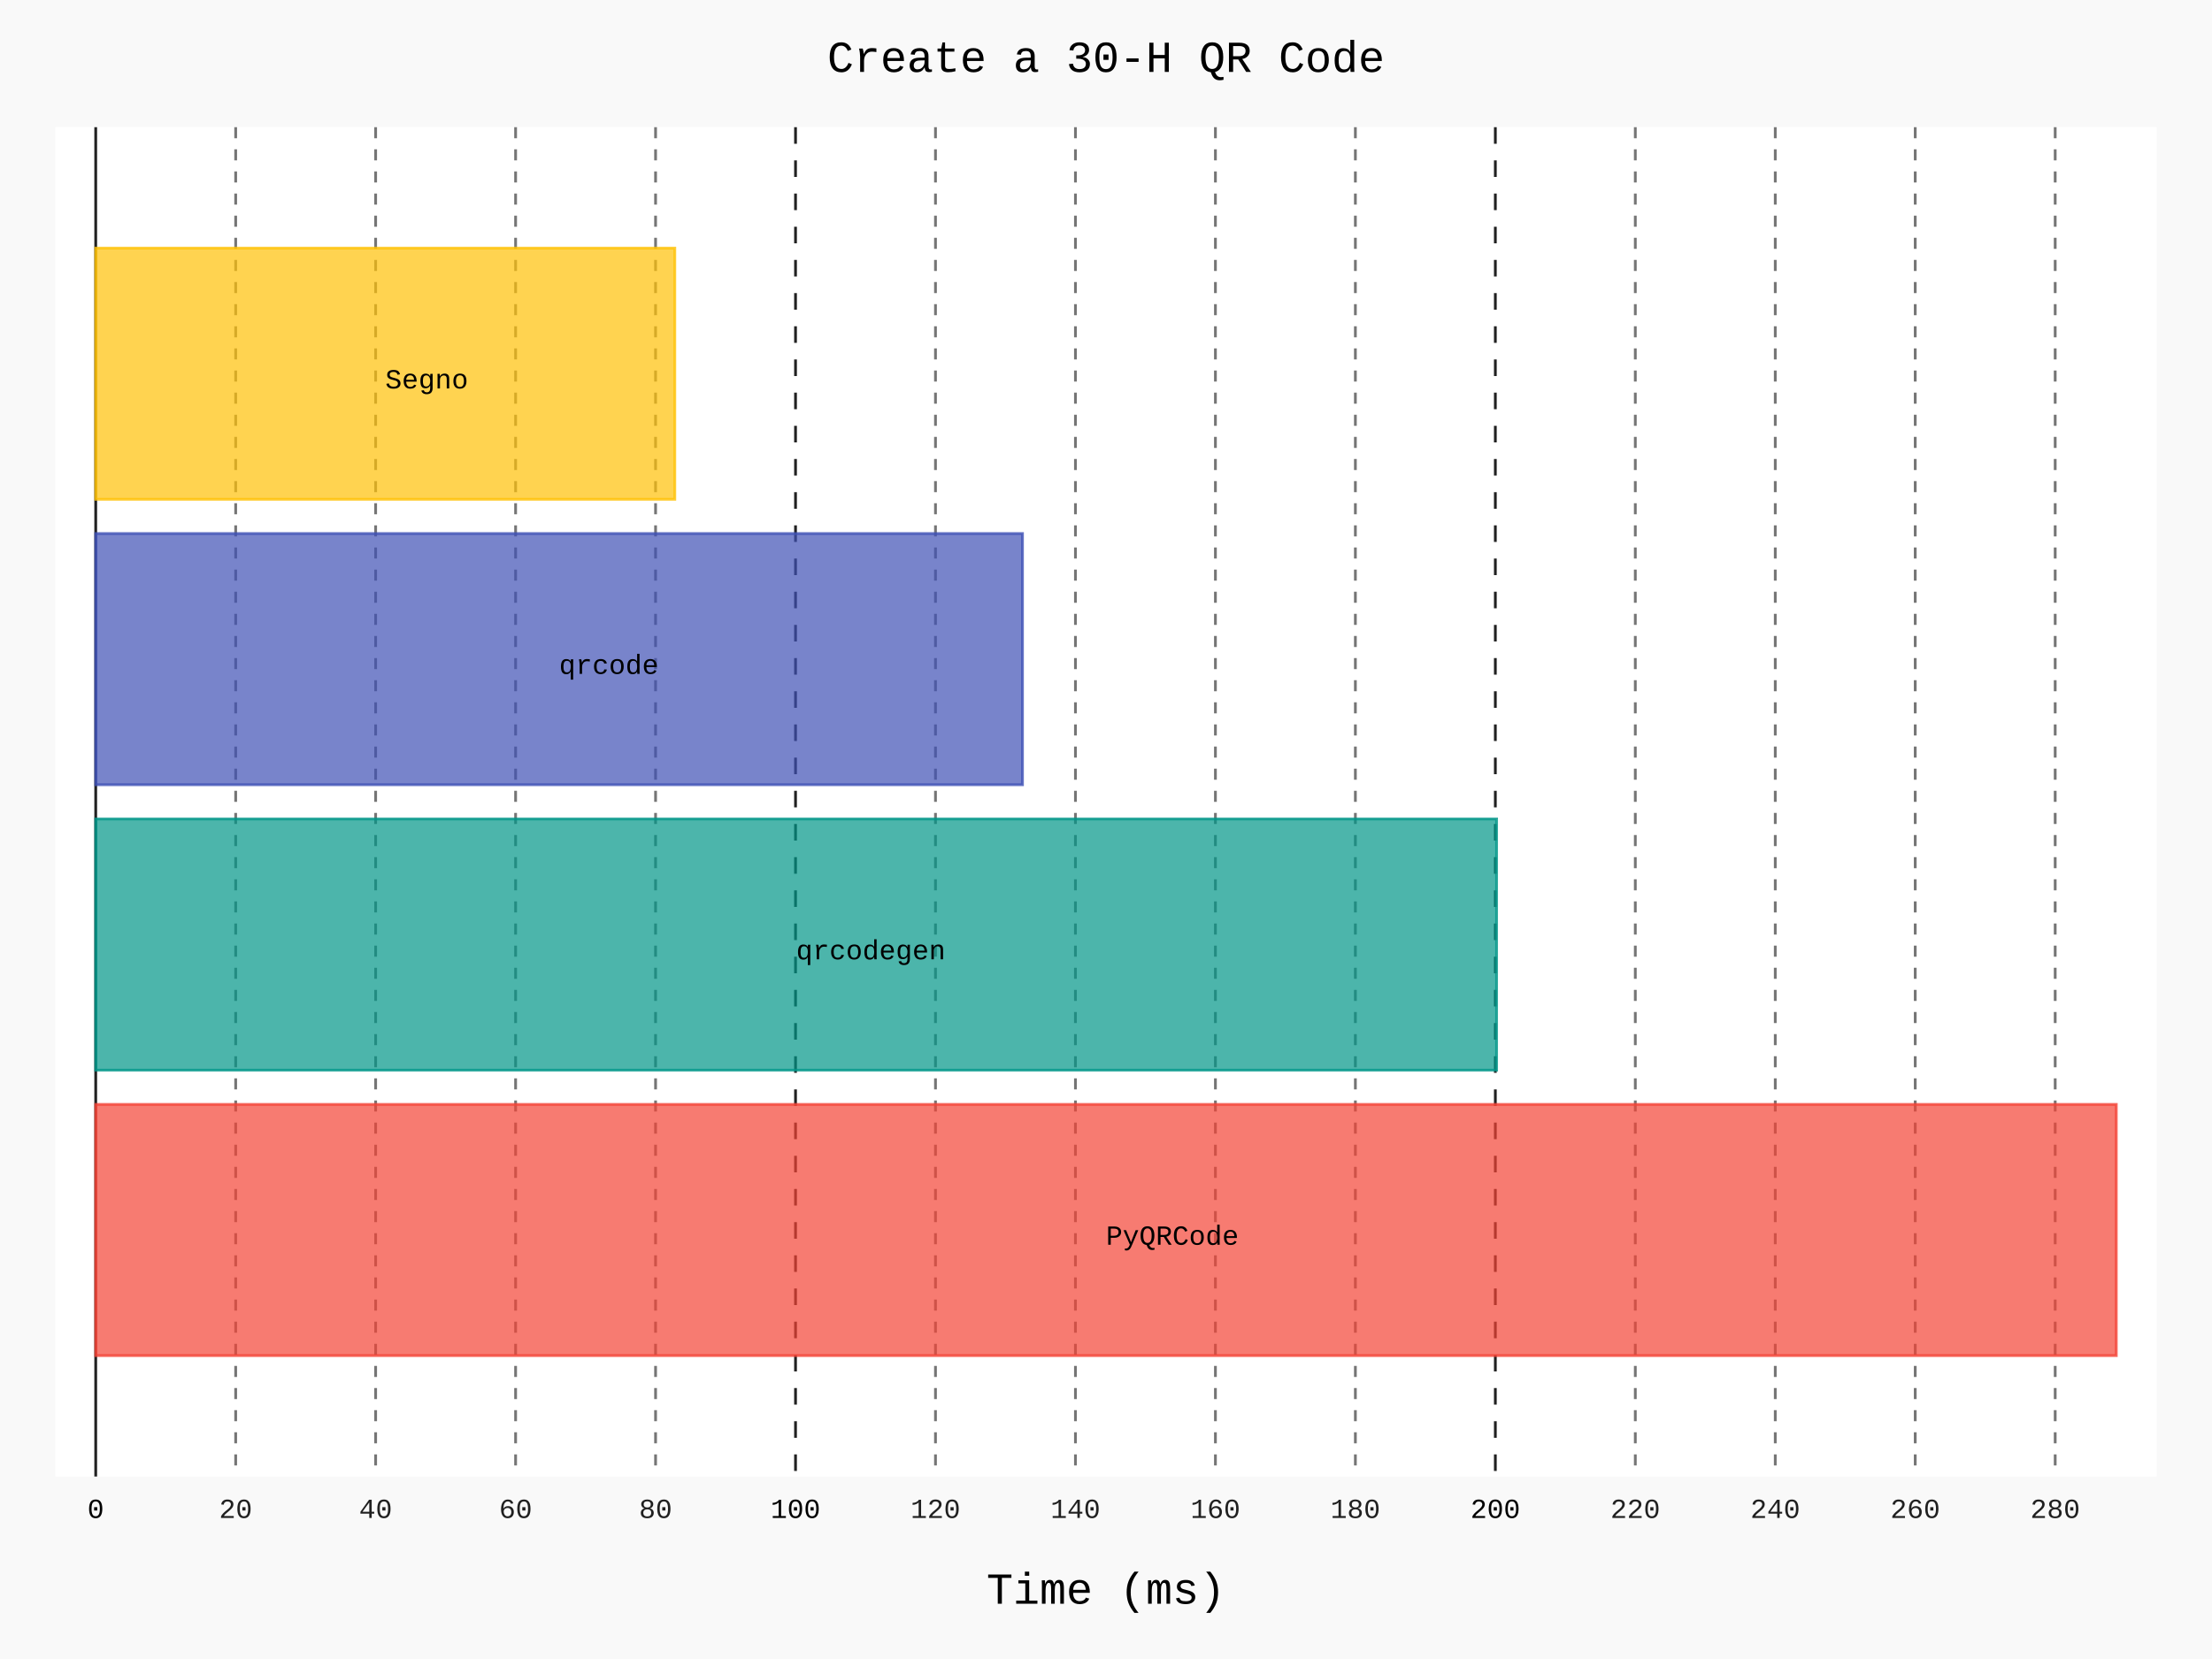
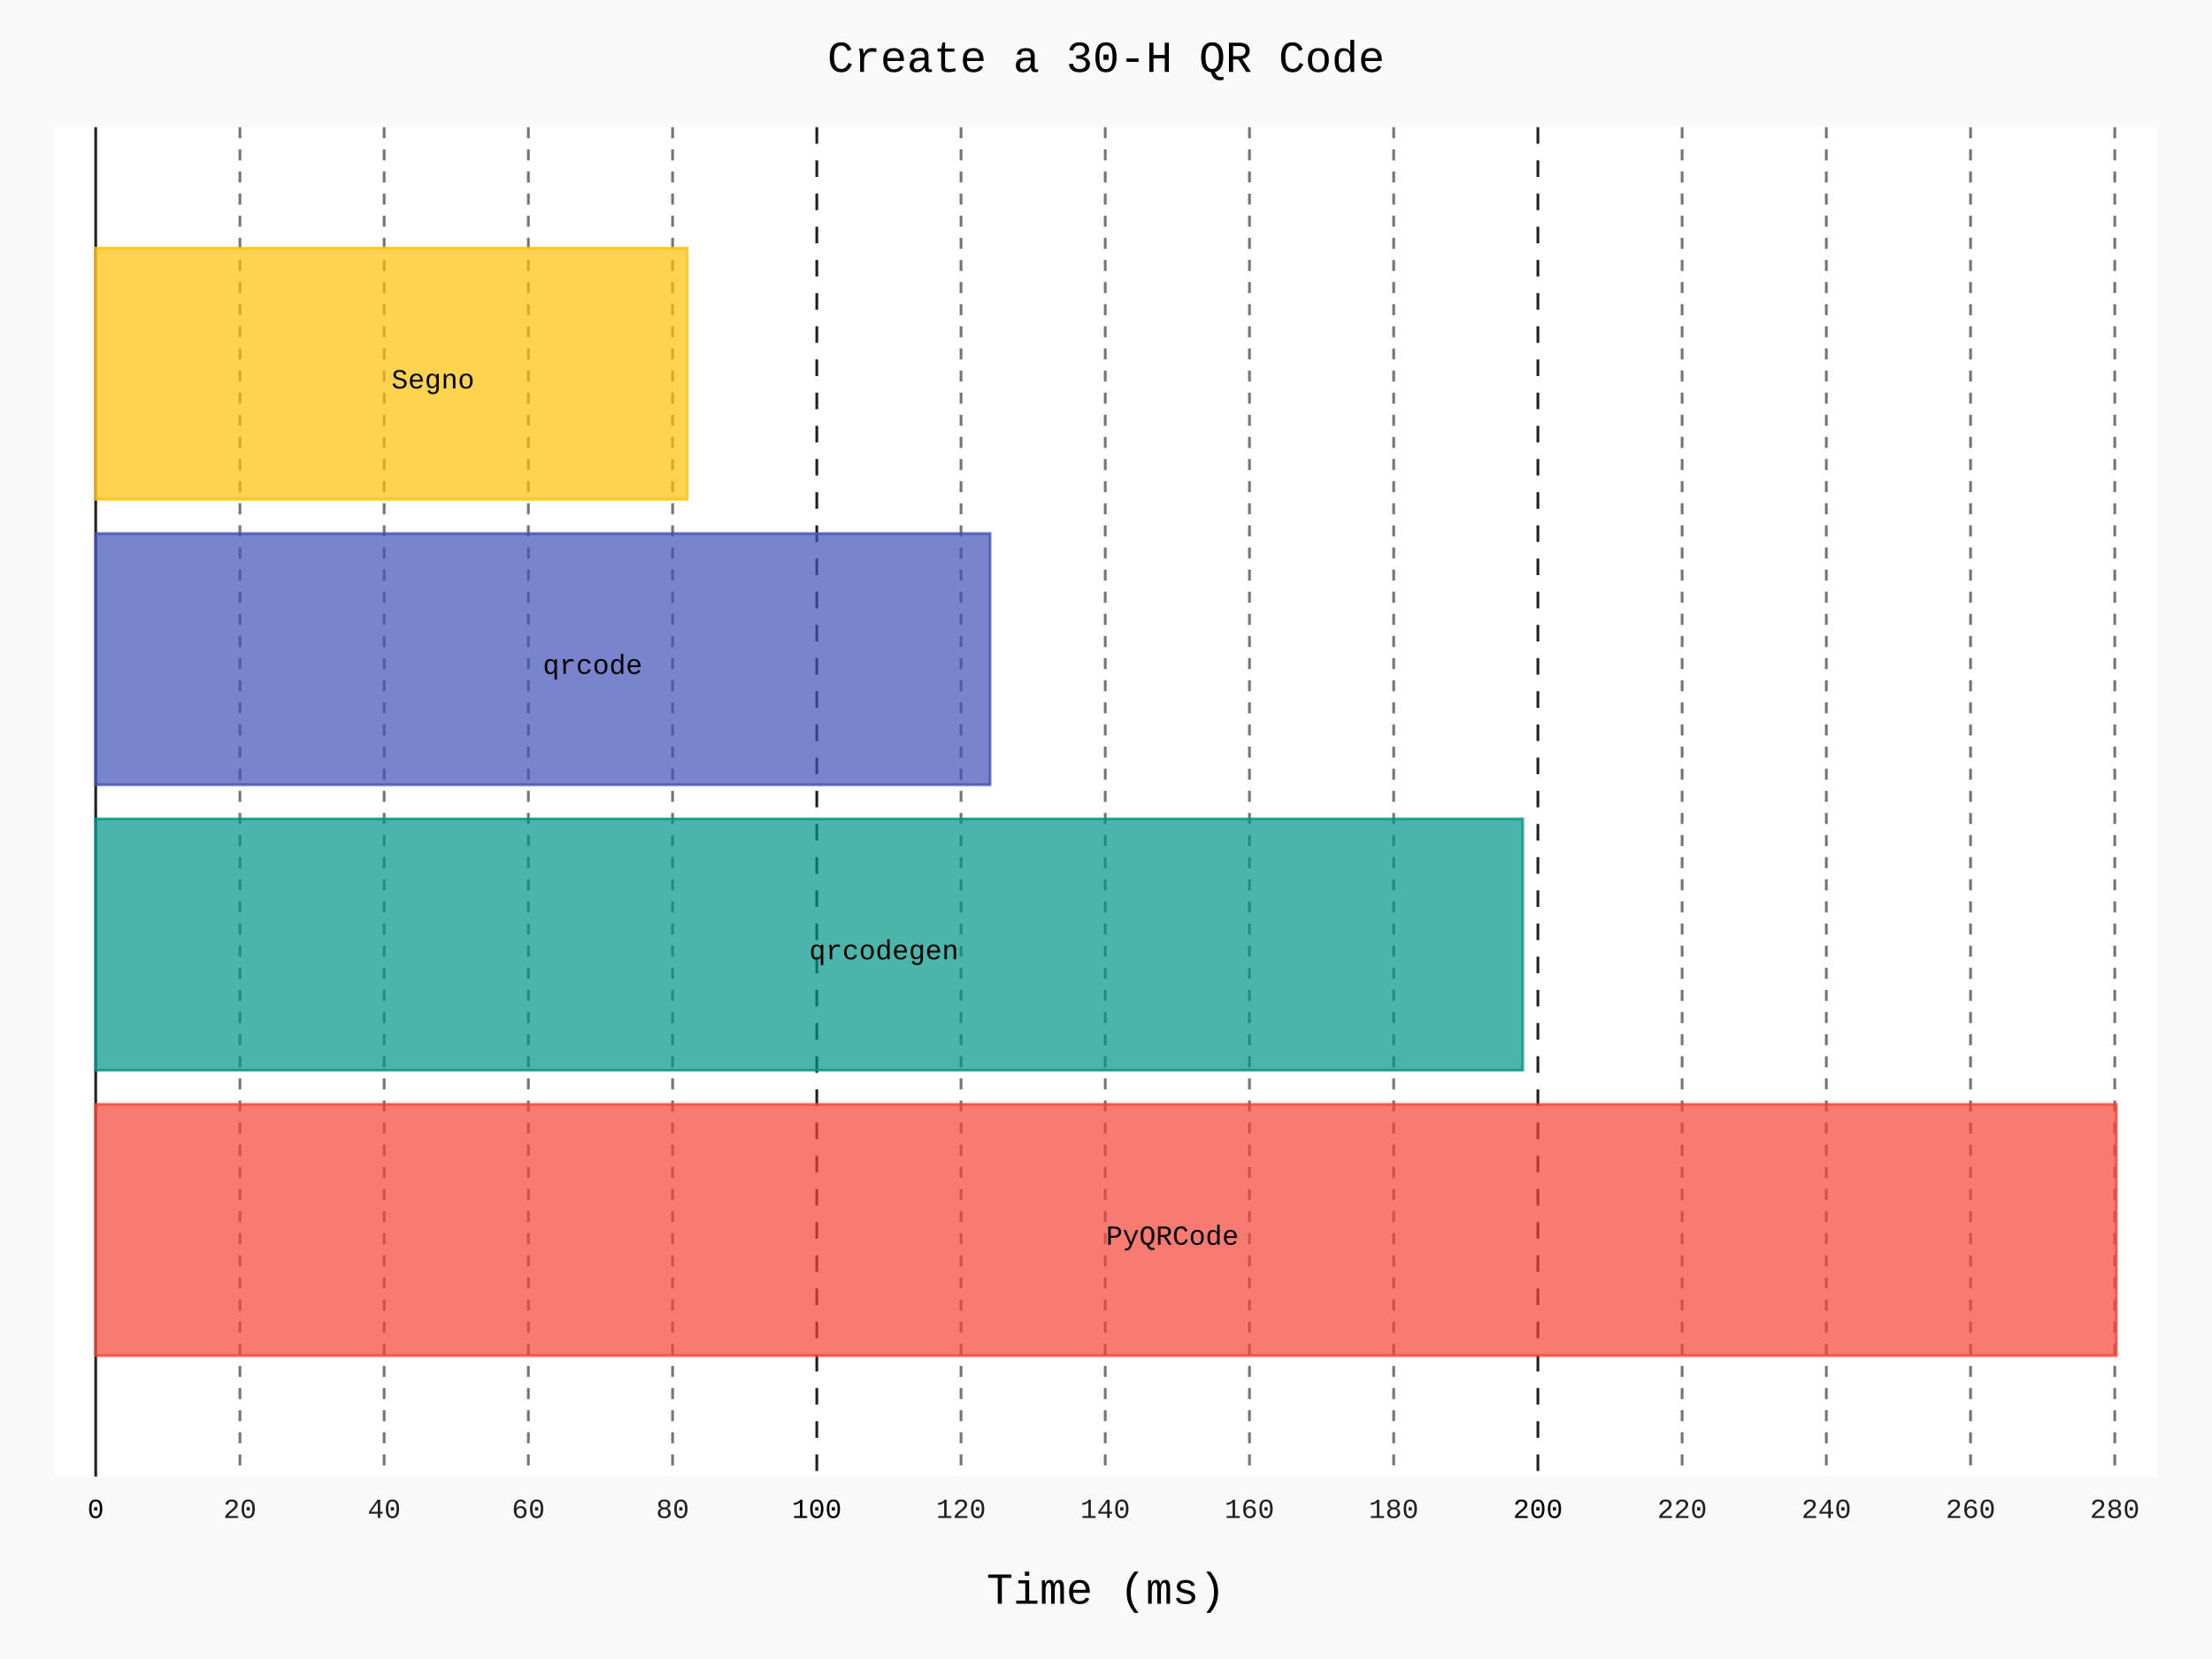
- <svg xmlns="http://www.w3.org/2000/svg" class="pygal-chart" id="chart-964a6936-3f42-42aa-a77b-42ec32fcdf95" viewBox="0 0 800 600">
+ <svg xmlns="http://www.w3.org/2000/svg" class="pygal-chart" id="chart-32360250-ad83-433a-a635-726fa2b76cc1" viewBox="0 0 800 600">
  <defs>
-     <style type="text/css">#chart-964a6936-3f42-42aa-a77b-42ec32fcdf95{-webkit-user-select:none;-webkit-font-smoothing:antialiased;font-family:Consolas,"Liberation Mono",Menlo,Courier,monospace}#chart-964a6936-3f42-42aa-a77b-42ec32fcdf95 .title{font-family:Consolas,"Liberation Mono",Menlo,Courier,monospace;font-size:16px}#chart-964a6936-3f42-42aa-a77b-42ec32fcdf95 .legends .legend text{font-family:Consolas,"Liberation Mono",Menlo,Courier,monospace;font-size:14px}#chart-964a6936-3f42-42aa-a77b-42ec32fcdf95 .axis text{font-family:Consolas,"Liberation Mono",Menlo,Courier,monospace;font-size:10px}#chart-964a6936-3f42-42aa-a77b-42ec32fcdf95 .axis text.major{font-family:Consolas,"Liberation Mono",Menlo,Courier,monospace;font-size:10px}#chart-964a6936-3f42-42aa-a77b-42ec32fcdf95 .text-overlay text.value{font-family:Consolas,"Liberation Mono",Menlo,Courier,monospace;font-size:16px}#chart-964a6936-3f42-42aa-a77b-42ec32fcdf95 .text-overlay text.label{font-family:Consolas,"Liberation Mono",Menlo,Courier,monospace;font-size:10px}#chart-964a6936-3f42-42aa-a77b-42ec32fcdf95 .tooltip{font-family:Consolas,"Liberation Mono",Menlo,Courier,monospace;font-size:14px}#chart-964a6936-3f42-42aa-a77b-42ec32fcdf95 text.no_data{font-family:Consolas,"Liberation Mono",Menlo,Courier,monospace;font-size:64px}
- #chart-964a6936-3f42-42aa-a77b-42ec32fcdf95{background-color:rgba(249,249,249,1)}#chart-964a6936-3f42-42aa-a77b-42ec32fcdf95 path,#chart-964a6936-3f42-42aa-a77b-42ec32fcdf95 line,#chart-964a6936-3f42-42aa-a77b-42ec32fcdf95 rect,#chart-964a6936-3f42-42aa-a77b-42ec32fcdf95 circle{-webkit-transition:150ms;-moz-transition:150ms;transition:150ms}#chart-964a6936-3f42-42aa-a77b-42ec32fcdf95 .graph &gt; .background{fill:rgba(249,249,249,1)}#chart-964a6936-3f42-42aa-a77b-42ec32fcdf95 .plot &gt; .background{fill:rgba(255,255,255,1)}#chart-964a6936-3f42-42aa-a77b-42ec32fcdf95 .graph{fill:rgba(0,0,0,.87)}#chart-964a6936-3f42-42aa-a77b-42ec32fcdf95 text.no_data{fill:rgba(0,0,0,1)}#chart-964a6936-3f42-42aa-a77b-42ec32fcdf95 .title{fill:rgba(0,0,0,1)}#chart-964a6936-3f42-42aa-a77b-42ec32fcdf95 .legends .legend text{fill:rgba(0,0,0,.87)}#chart-964a6936-3f42-42aa-a77b-42ec32fcdf95 .legends .legend:hover text{fill:rgba(0,0,0,1)}#chart-964a6936-3f42-42aa-a77b-42ec32fcdf95 .axis .line{stroke:rgba(0,0,0,1)}#chart-964a6936-3f42-42aa-a77b-42ec32fcdf95 .axis .guide.line{stroke:rgba(0,0,0,.54)}#chart-964a6936-3f42-42aa-a77b-42ec32fcdf95 .axis .major.line{stroke:rgba(0,0,0,.87)}#chart-964a6936-3f42-42aa-a77b-42ec32fcdf95 .axis text.major{fill:rgba(0,0,0,1)}#chart-964a6936-3f42-42aa-a77b-42ec32fcdf95 .axis.y .guides:hover .guide.line,#chart-964a6936-3f42-42aa-a77b-42ec32fcdf95 .line-graph .axis.x .guides:hover .guide.line,#chart-964a6936-3f42-42aa-a77b-42ec32fcdf95 .stackedline-graph .axis.x .guides:hover .guide.line,#chart-964a6936-3f42-42aa-a77b-42ec32fcdf95 .xy-graph .axis.x .guides:hover .guide.line{stroke:rgba(0,0,0,1)}#chart-964a6936-3f42-42aa-a77b-42ec32fcdf95 .axis .guides:hover text{fill:rgba(0,0,0,1)}#chart-964a6936-3f42-42aa-a77b-42ec32fcdf95 .reactive{fill-opacity:.7;stroke-opacity:.8}#chart-964a6936-3f42-42aa-a77b-42ec32fcdf95 .ci{stroke:rgba(0,0,0,.87)}#chart-964a6936-3f42-42aa-a77b-42ec32fcdf95 .reactive.active,#chart-964a6936-3f42-42aa-a77b-42ec32fcdf95 .active .reactive{fill-opacity:.8;stroke-opacity:.9;stroke-width:4}#chart-964a6936-3f42-42aa-a77b-42ec32fcdf95 .ci .reactive.active{stroke-width:1.5}#chart-964a6936-3f42-42aa-a77b-42ec32fcdf95 .series text{fill:rgba(0,0,0,1)}#chart-964a6936-3f42-42aa-a77b-42ec32fcdf95 .tooltip rect{fill:rgba(255,255,255,1);stroke:rgba(0,0,0,1);-webkit-transition:opacity 150ms;-moz-transition:opacity 150ms;transition:opacity 150ms}#chart-964a6936-3f42-42aa-a77b-42ec32fcdf95 .tooltip .label{fill:rgba(0,0,0,.87)}#chart-964a6936-3f42-42aa-a77b-42ec32fcdf95 .tooltip .label{fill:rgba(0,0,0,.87)}#chart-964a6936-3f42-42aa-a77b-42ec32fcdf95 .tooltip .legend{font-size:.8em;fill:rgba(0,0,0,.54)}#chart-964a6936-3f42-42aa-a77b-42ec32fcdf95 .tooltip .x_label{font-size:.6em;fill:rgba(0,0,0,1)}#chart-964a6936-3f42-42aa-a77b-42ec32fcdf95 .tooltip .xlink{font-size:.5em;text-decoration:underline}#chart-964a6936-3f42-42aa-a77b-42ec32fcdf95 .tooltip .value{font-size:1.5em}#chart-964a6936-3f42-42aa-a77b-42ec32fcdf95 .bound{font-size:.5em}#chart-964a6936-3f42-42aa-a77b-42ec32fcdf95 .max-value{font-size:.75em;fill:rgba(0,0,0,.54)}#chart-964a6936-3f42-42aa-a77b-42ec32fcdf95 .map-element{fill:rgba(255,255,255,1);stroke:rgba(0,0,0,.54) !important}#chart-964a6936-3f42-42aa-a77b-42ec32fcdf95 .map-element .reactive{fill-opacity:inherit;stroke-opacity:inherit}#chart-964a6936-3f42-42aa-a77b-42ec32fcdf95 .color-0,#chart-964a6936-3f42-42aa-a77b-42ec32fcdf95 .color-0 a:visited{stroke:#F44336;fill:#F44336}#chart-964a6936-3f42-42aa-a77b-42ec32fcdf95 .color-1,#chart-964a6936-3f42-42aa-a77b-42ec32fcdf95 .color-1 a:visited{stroke:#3F51B5;fill:#3F51B5}#chart-964a6936-3f42-42aa-a77b-42ec32fcdf95 .color-2,#chart-964a6936-3f42-42aa-a77b-42ec32fcdf95 .color-2 a:visited{stroke:#009688;fill:#009688}#chart-964a6936-3f42-42aa-a77b-42ec32fcdf95 .color-3,#chart-964a6936-3f42-42aa-a77b-42ec32fcdf95 .color-3 a:visited{stroke:#FFC107;fill:#FFC107}#chart-964a6936-3f42-42aa-a77b-42ec32fcdf95 .text-overlay .color-0 text{fill:black}#chart-964a6936-3f42-42aa-a77b-42ec32fcdf95 .text-overlay .color-1 text{fill:black}#chart-964a6936-3f42-42aa-a77b-42ec32fcdf95 .text-overlay .color-2 text{fill:black}#chart-964a6936-3f42-42aa-a77b-42ec32fcdf95 .text-overlay .color-3 text{fill:black}
- #chart-964a6936-3f42-42aa-a77b-42ec32fcdf95 text.no_data{text-anchor:middle}#chart-964a6936-3f42-42aa-a77b-42ec32fcdf95 .guide.line{fill:none}#chart-964a6936-3f42-42aa-a77b-42ec32fcdf95 .centered{text-anchor:middle}#chart-964a6936-3f42-42aa-a77b-42ec32fcdf95 .title{text-anchor:middle}#chart-964a6936-3f42-42aa-a77b-42ec32fcdf95 .legends .legend text{fill-opacity:1}#chart-964a6936-3f42-42aa-a77b-42ec32fcdf95 .axis.x text{text-anchor:middle}#chart-964a6936-3f42-42aa-a77b-42ec32fcdf95 .axis.x:not(.web) text[transform]{text-anchor:start}#chart-964a6936-3f42-42aa-a77b-42ec32fcdf95 .axis.x:not(.web) text[transform].backwards{text-anchor:end}#chart-964a6936-3f42-42aa-a77b-42ec32fcdf95 .axis.y text{text-anchor:end}#chart-964a6936-3f42-42aa-a77b-42ec32fcdf95 .axis.y text[transform].backwards{text-anchor:start}#chart-964a6936-3f42-42aa-a77b-42ec32fcdf95 .axis.y2 text{text-anchor:start}#chart-964a6936-3f42-42aa-a77b-42ec32fcdf95 .axis.y2 text[transform].backwards{text-anchor:end}#chart-964a6936-3f42-42aa-a77b-42ec32fcdf95 .axis .guide.line{stroke-dasharray:4,4}#chart-964a6936-3f42-42aa-a77b-42ec32fcdf95 .axis .major.guide.line{stroke-dasharray:6,6}#chart-964a6936-3f42-42aa-a77b-42ec32fcdf95 .horizontal .axis.y .guide.line,#chart-964a6936-3f42-42aa-a77b-42ec32fcdf95 .horizontal .axis.y2 .guide.line,#chart-964a6936-3f42-42aa-a77b-42ec32fcdf95 .vertical .axis.x .guide.line{opacity:0}#chart-964a6936-3f42-42aa-a77b-42ec32fcdf95 .horizontal .axis.always_show .guide.line,#chart-964a6936-3f42-42aa-a77b-42ec32fcdf95 .vertical .axis.always_show .guide.line{opacity:1 !important}#chart-964a6936-3f42-42aa-a77b-42ec32fcdf95 .axis.y .guides:hover .guide.line,#chart-964a6936-3f42-42aa-a77b-42ec32fcdf95 .axis.y2 .guides:hover .guide.line,#chart-964a6936-3f42-42aa-a77b-42ec32fcdf95 .axis.x .guides:hover .guide.line{opacity:1}#chart-964a6936-3f42-42aa-a77b-42ec32fcdf95 .axis .guides:hover text{opacity:1}#chart-964a6936-3f42-42aa-a77b-42ec32fcdf95 .nofill{fill:none}#chart-964a6936-3f42-42aa-a77b-42ec32fcdf95 .subtle-fill{fill-opacity:.2}#chart-964a6936-3f42-42aa-a77b-42ec32fcdf95 .dot{stroke-width:1px;fill-opacity:1}#chart-964a6936-3f42-42aa-a77b-42ec32fcdf95 .dot.active{stroke-width:5px}#chart-964a6936-3f42-42aa-a77b-42ec32fcdf95 .dot.negative{fill:transparent}#chart-964a6936-3f42-42aa-a77b-42ec32fcdf95 text,#chart-964a6936-3f42-42aa-a77b-42ec32fcdf95 tspan{stroke:none !important}#chart-964a6936-3f42-42aa-a77b-42ec32fcdf95 .series text.active{opacity:1}#chart-964a6936-3f42-42aa-a77b-42ec32fcdf95 .tooltip rect{fill-opacity:.95;stroke-width:.5}#chart-964a6936-3f42-42aa-a77b-42ec32fcdf95 .tooltip text{fill-opacity:1}#chart-964a6936-3f42-42aa-a77b-42ec32fcdf95 .showable{visibility:hidden}#chart-964a6936-3f42-42aa-a77b-42ec32fcdf95 .showable.shown{visibility:visible}#chart-964a6936-3f42-42aa-a77b-42ec32fcdf95 .gauge-background{fill:rgba(229,229,229,1);stroke:none}#chart-964a6936-3f42-42aa-a77b-42ec32fcdf95 .bg-lines{stroke:rgba(249,249,249,1);stroke-width:2px}</style>
+     <style type="text/css">#chart-32360250-ad83-433a-a635-726fa2b76cc1{-webkit-user-select:none;-webkit-font-smoothing:antialiased;font-family:Consolas,"Liberation Mono",Menlo,Courier,monospace}#chart-32360250-ad83-433a-a635-726fa2b76cc1 .title{font-family:Consolas,"Liberation Mono",Menlo,Courier,monospace;font-size:16px}#chart-32360250-ad83-433a-a635-726fa2b76cc1 .legends .legend text{font-family:Consolas,"Liberation Mono",Menlo,Courier,monospace;font-size:14px}#chart-32360250-ad83-433a-a635-726fa2b76cc1 .axis text{font-family:Consolas,"Liberation Mono",Menlo,Courier,monospace;font-size:10px}#chart-32360250-ad83-433a-a635-726fa2b76cc1 .axis text.major{font-family:Consolas,"Liberation Mono",Menlo,Courier,monospace;font-size:10px}#chart-32360250-ad83-433a-a635-726fa2b76cc1 .text-overlay text.value{font-family:Consolas,"Liberation Mono",Menlo,Courier,monospace;font-size:16px}#chart-32360250-ad83-433a-a635-726fa2b76cc1 .text-overlay text.label{font-family:Consolas,"Liberation Mono",Menlo,Courier,monospace;font-size:10px}#chart-32360250-ad83-433a-a635-726fa2b76cc1 .tooltip{font-family:Consolas,"Liberation Mono",Menlo,Courier,monospace;font-size:14px}#chart-32360250-ad83-433a-a635-726fa2b76cc1 text.no_data{font-family:Consolas,"Liberation Mono",Menlo,Courier,monospace;font-size:64px}
+ #chart-32360250-ad83-433a-a635-726fa2b76cc1{background-color:rgba(249,249,249,1)}#chart-32360250-ad83-433a-a635-726fa2b76cc1 path,#chart-32360250-ad83-433a-a635-726fa2b76cc1 line,#chart-32360250-ad83-433a-a635-726fa2b76cc1 rect,#chart-32360250-ad83-433a-a635-726fa2b76cc1 circle{-webkit-transition:150ms;-moz-transition:150ms;transition:150ms}#chart-32360250-ad83-433a-a635-726fa2b76cc1 .graph &gt; .background{fill:rgba(249,249,249,1)}#chart-32360250-ad83-433a-a635-726fa2b76cc1 .plot &gt; .background{fill:rgba(255,255,255,1)}#chart-32360250-ad83-433a-a635-726fa2b76cc1 .graph{fill:rgba(0,0,0,.87)}#chart-32360250-ad83-433a-a635-726fa2b76cc1 text.no_data{fill:rgba(0,0,0,1)}#chart-32360250-ad83-433a-a635-726fa2b76cc1 .title{fill:rgba(0,0,0,1)}#chart-32360250-ad83-433a-a635-726fa2b76cc1 .legends .legend text{fill:rgba(0,0,0,.87)}#chart-32360250-ad83-433a-a635-726fa2b76cc1 .legends .legend:hover text{fill:rgba(0,0,0,1)}#chart-32360250-ad83-433a-a635-726fa2b76cc1 .axis .line{stroke:rgba(0,0,0,1)}#chart-32360250-ad83-433a-a635-726fa2b76cc1 .axis .guide.line{stroke:rgba(0,0,0,.54)}#chart-32360250-ad83-433a-a635-726fa2b76cc1 .axis .major.line{stroke:rgba(0,0,0,.87)}#chart-32360250-ad83-433a-a635-726fa2b76cc1 .axis text.major{fill:rgba(0,0,0,1)}#chart-32360250-ad83-433a-a635-726fa2b76cc1 .axis.y .guides:hover .guide.line,#chart-32360250-ad83-433a-a635-726fa2b76cc1 .line-graph .axis.x .guides:hover .guide.line,#chart-32360250-ad83-433a-a635-726fa2b76cc1 .stackedline-graph .axis.x .guides:hover .guide.line,#chart-32360250-ad83-433a-a635-726fa2b76cc1 .xy-graph .axis.x .guides:hover .guide.line{stroke:rgba(0,0,0,1)}#chart-32360250-ad83-433a-a635-726fa2b76cc1 .axis .guides:hover text{fill:rgba(0,0,0,1)}#chart-32360250-ad83-433a-a635-726fa2b76cc1 .reactive{fill-opacity:.7;stroke-opacity:.8}#chart-32360250-ad83-433a-a635-726fa2b76cc1 .ci{stroke:rgba(0,0,0,.87)}#chart-32360250-ad83-433a-a635-726fa2b76cc1 .reactive.active,#chart-32360250-ad83-433a-a635-726fa2b76cc1 .active .reactive{fill-opacity:.8;stroke-opacity:.9;stroke-width:4}#chart-32360250-ad83-433a-a635-726fa2b76cc1 .ci .reactive.active{stroke-width:1.5}#chart-32360250-ad83-433a-a635-726fa2b76cc1 .series text{fill:rgba(0,0,0,1)}#chart-32360250-ad83-433a-a635-726fa2b76cc1 .tooltip rect{fill:rgba(255,255,255,1);stroke:rgba(0,0,0,1);-webkit-transition:opacity 150ms;-moz-transition:opacity 150ms;transition:opacity 150ms}#chart-32360250-ad83-433a-a635-726fa2b76cc1 .tooltip .label{fill:rgba(0,0,0,.87)}#chart-32360250-ad83-433a-a635-726fa2b76cc1 .tooltip .label{fill:rgba(0,0,0,.87)}#chart-32360250-ad83-433a-a635-726fa2b76cc1 .tooltip .legend{font-size:.8em;fill:rgba(0,0,0,.54)}#chart-32360250-ad83-433a-a635-726fa2b76cc1 .tooltip .x_label{font-size:.6em;fill:rgba(0,0,0,1)}#chart-32360250-ad83-433a-a635-726fa2b76cc1 .tooltip .xlink{font-size:.5em;text-decoration:underline}#chart-32360250-ad83-433a-a635-726fa2b76cc1 .tooltip .value{font-size:1.5em}#chart-32360250-ad83-433a-a635-726fa2b76cc1 .bound{font-size:.5em}#chart-32360250-ad83-433a-a635-726fa2b76cc1 .max-value{font-size:.75em;fill:rgba(0,0,0,.54)}#chart-32360250-ad83-433a-a635-726fa2b76cc1 .map-element{fill:rgba(255,255,255,1);stroke:rgba(0,0,0,.54) !important}#chart-32360250-ad83-433a-a635-726fa2b76cc1 .map-element .reactive{fill-opacity:inherit;stroke-opacity:inherit}#chart-32360250-ad83-433a-a635-726fa2b76cc1 .color-0,#chart-32360250-ad83-433a-a635-726fa2b76cc1 .color-0 a:visited{stroke:#F44336;fill:#F44336}#chart-32360250-ad83-433a-a635-726fa2b76cc1 .color-1,#chart-32360250-ad83-433a-a635-726fa2b76cc1 .color-1 a:visited{stroke:#3F51B5;fill:#3F51B5}#chart-32360250-ad83-433a-a635-726fa2b76cc1 .color-2,#chart-32360250-ad83-433a-a635-726fa2b76cc1 .color-2 a:visited{stroke:#009688;fill:#009688}#chart-32360250-ad83-433a-a635-726fa2b76cc1 .color-3,#chart-32360250-ad83-433a-a635-726fa2b76cc1 .color-3 a:visited{stroke:#FFC107;fill:#FFC107}#chart-32360250-ad83-433a-a635-726fa2b76cc1 .text-overlay .color-0 text{fill:black}#chart-32360250-ad83-433a-a635-726fa2b76cc1 .text-overlay .color-1 text{fill:black}#chart-32360250-ad83-433a-a635-726fa2b76cc1 .text-overlay .color-2 text{fill:black}#chart-32360250-ad83-433a-a635-726fa2b76cc1 .text-overlay .color-3 text{fill:black}
+ #chart-32360250-ad83-433a-a635-726fa2b76cc1 text.no_data{text-anchor:middle}#chart-32360250-ad83-433a-a635-726fa2b76cc1 .guide.line{fill:none}#chart-32360250-ad83-433a-a635-726fa2b76cc1 .centered{text-anchor:middle}#chart-32360250-ad83-433a-a635-726fa2b76cc1 .title{text-anchor:middle}#chart-32360250-ad83-433a-a635-726fa2b76cc1 .legends .legend text{fill-opacity:1}#chart-32360250-ad83-433a-a635-726fa2b76cc1 .axis.x text{text-anchor:middle}#chart-32360250-ad83-433a-a635-726fa2b76cc1 .axis.x:not(.web) text[transform]{text-anchor:start}#chart-32360250-ad83-433a-a635-726fa2b76cc1 .axis.x:not(.web) text[transform].backwards{text-anchor:end}#chart-32360250-ad83-433a-a635-726fa2b76cc1 .axis.y text{text-anchor:end}#chart-32360250-ad83-433a-a635-726fa2b76cc1 .axis.y text[transform].backwards{text-anchor:start}#chart-32360250-ad83-433a-a635-726fa2b76cc1 .axis.y2 text{text-anchor:start}#chart-32360250-ad83-433a-a635-726fa2b76cc1 .axis.y2 text[transform].backwards{text-anchor:end}#chart-32360250-ad83-433a-a635-726fa2b76cc1 .axis .guide.line{stroke-dasharray:4,4}#chart-32360250-ad83-433a-a635-726fa2b76cc1 .axis .major.guide.line{stroke-dasharray:6,6}#chart-32360250-ad83-433a-a635-726fa2b76cc1 .horizontal .axis.y .guide.line,#chart-32360250-ad83-433a-a635-726fa2b76cc1 .horizontal .axis.y2 .guide.line,#chart-32360250-ad83-433a-a635-726fa2b76cc1 .vertical .axis.x .guide.line{opacity:0}#chart-32360250-ad83-433a-a635-726fa2b76cc1 .horizontal .axis.always_show .guide.line,#chart-32360250-ad83-433a-a635-726fa2b76cc1 .vertical .axis.always_show .guide.line{opacity:1 !important}#chart-32360250-ad83-433a-a635-726fa2b76cc1 .axis.y .guides:hover .guide.line,#chart-32360250-ad83-433a-a635-726fa2b76cc1 .axis.y2 .guides:hover .guide.line,#chart-32360250-ad83-433a-a635-726fa2b76cc1 .axis.x .guides:hover .guide.line{opacity:1}#chart-32360250-ad83-433a-a635-726fa2b76cc1 .axis .guides:hover text{opacity:1}#chart-32360250-ad83-433a-a635-726fa2b76cc1 .nofill{fill:none}#chart-32360250-ad83-433a-a635-726fa2b76cc1 .subtle-fill{fill-opacity:.2}#chart-32360250-ad83-433a-a635-726fa2b76cc1 .dot{stroke-width:1px;fill-opacity:1}#chart-32360250-ad83-433a-a635-726fa2b76cc1 .dot.active{stroke-width:5px}#chart-32360250-ad83-433a-a635-726fa2b76cc1 .dot.negative{fill:transparent}#chart-32360250-ad83-433a-a635-726fa2b76cc1 text,#chart-32360250-ad83-433a-a635-726fa2b76cc1 tspan{stroke:none !important}#chart-32360250-ad83-433a-a635-726fa2b76cc1 .series text.active{opacity:1}#chart-32360250-ad83-433a-a635-726fa2b76cc1 .tooltip rect{fill-opacity:.95;stroke-width:.5}#chart-32360250-ad83-433a-a635-726fa2b76cc1 .tooltip text{fill-opacity:1}#chart-32360250-ad83-433a-a635-726fa2b76cc1 .showable{visibility:hidden}#chart-32360250-ad83-433a-a635-726fa2b76cc1 .showable.shown{visibility:visible}#chart-32360250-ad83-433a-a635-726fa2b76cc1 .gauge-background{fill:rgba(229,229,229,1);stroke:none}#chart-32360250-ad83-433a-a635-726fa2b76cc1 .bg-lines{stroke:rgba(249,249,249,1);stroke-width:2px}</style>
  </defs>
  <g class="graph horizontalbar-graph horizontal">
    <rect class="background" height="600" width="800" x="0" y="0" />
    <g class="plot" transform="translate(20, 46)">
      <rect class="background" height="488" width="760" x="0" y="0" />
      <g class="axis x always_show">
        <g class="guides">
          <path class="axis major line" d="M14.615 0 v488" />
          <text class="major" x="14.615" y="503.0">0</text>
        </g>
        <g class="guides">
-           <path class="guide line" d="M65.235 0 v488" />
-           <text class="" x="65.235" y="503.0">20</text>
+           <path class="guide line" d="M66.774 0 v488" />
+           <text class="" x="66.774" y="503.0">20</text>
        </g>
        <g class="guides">
-           <path class="guide line" d="M115.854 0 v488" />
-           <text class="" x="115.854" y="503.0">40</text>
+           <path class="guide line" d="M118.933 0 v488" />
+           <text class="" x="118.933" y="503.0">40</text>
        </g>
        <g class="guides">
-           <path class="guide line" d="M166.474 0 v488" />
-           <text class="" x="166.474" y="503.0">60</text>
+           <path class="guide line" d="M171.091 0 v488" />
+           <text class="" x="171.091" y="503.0">60</text>
        </g>
        <g class="guides">
-           <path class="guide line" d="M217.094 0 v488" />
-           <text class="" x="217.094" y="503.0">80</text>
+           <path class="guide line" d="M223.25 0 v488" />
+           <text class="" x="223.25" y="503.0">80</text>
        </g>
        <g class="guides">
-           <path class="major guide line" d="M267.713 0 v488" />
-           <text class="major" x="267.713" y="503.0">100</text>
+           <path class="major guide line" d="M275.409 0 v488" />
+           <text class="major" x="275.409" y="503.0">100</text>
        </g>
        <g class="guides">
-           <path class="guide line" d="M318.333 0 v488" />
-           <text class="" x="318.333" y="503.0">120</text>
+           <path class="guide line" d="M327.567 0 v488" />
+           <text class="" x="327.567" y="503.0">120</text>
        </g>
        <g class="guides">
-           <path class="guide line" d="M368.952 0 v488" />
-           <text class="" x="368.952" y="503.0">140</text>
+           <path class="guide line" d="M379.726 0 v488" />
+           <text class="" x="379.726" y="503.0">140</text>
        </g>
        <g class="guides">
-           <path class="guide line" d="M419.572 0 v488" />
-           <text class="" x="419.572" y="503.0">160</text>
+           <path class="guide line" d="M431.885 0 v488" />
+           <text class="" x="431.885" y="503.0">160</text>
        </g>
        <g class="guides">
-           <path class="guide line" d="M470.191 0 v488" />
-           <text class="" x="470.191" y="503.0">180</text>
+           <path class="guide line" d="M484.044 0 v488" />
+           <text class="" x="484.044" y="503.0">180</text>
        </g>
        <g class="guides">
-           <path class="major guide line" d="M520.811 0 v488" />
-           <text class="major" x="520.811" y="503.0">200</text>
+           <path class="major guide line" d="M536.202 0 v488" />
+           <text class="major" x="536.202" y="503.0">200</text>
        </g>
        <g class="guides">
-           <path class="guide line" d="M571.431 0 v488" />
-           <text class="" x="571.431" y="503.0">220</text>
+           <path class="guide line" d="M588.361 0 v488" />
+           <text class="" x="588.361" y="503.0">220</text>
        </g>
        <g class="guides">
-           <path class="guide line" d="M622.05 0 v488" />
-           <text class="" x="622.05" y="503.0">240</text>
+           <path class="guide line" d="M640.52 0 v488" />
+           <text class="" x="640.52" y="503.0">240</text>
        </g>
        <g class="guides">
-           <path class="guide line" d="M672.67 0 v488" />
-           <text class="" x="672.67" y="503.0">260</text>
+           <path class="guide line" d="M692.678 0 v488" />
+           <text class="" x="692.678" y="503.0">260</text>
        </g>
        <g class="guides">
-           <path class="guide line" d="M723.289 0 v488" />
-           <text class="" x="723.289" y="503.0">280</text>
+           <path class="guide line" d="M744.837 0 v488" />
+           <text class="" x="744.837" y="503.0">280</text>
        </g>
      </g>
      <g class="series serie-3 color-3">
        <g class="bars">
          <g class="bar" style="fill: #F44336; stroke: #F44336">
            <rect class="rect reactive tooltip-trigger" height="90.843" rx="0" ry="0" width="730.769" x="14.615" y="353.425" />
          </g>
        </g>
      </g>
      <g class="series serie-2 color-2">
        <g class="bars">
          <g class="bar" style="fill: #009688; stroke: #009688">
-             <rect class="rect reactive tooltip-trigger" height="90.843" rx="0" ry="0" width="506.651" x="14.615" y="250.194" />
+             <rect class="rect reactive tooltip-trigger" height="90.843" rx="0" ry="0" width="516.084" x="14.615" y="250.194" />
          </g>
        </g>
      </g>
      <g class="series serie-1 color-1">
        <g class="bars">
          <g class="bar" style="fill: #3F51B5; stroke: #3F51B5">
-             <rect class="rect reactive tooltip-trigger" height="90.843" rx="0" ry="0" width="335.177" x="14.615" y="146.963" />
+             <rect class="rect reactive tooltip-trigger" height="90.843" rx="0" ry="0" width="323.436" x="14.615" y="146.963" />
          </g>
        </g>
      </g>
      <g class="series serie-0 color-0">
        <g class="bars">
          <g class="bar" style="fill: #FFC107; stroke: #FFC107">
-             <rect class="rect reactive tooltip-trigger" height="90.843" rx="0" ry="0" width="209.438" x="14.615" y="43.732" />
+             <rect class="rect reactive tooltip-trigger" height="90.843" rx="0" ry="0" width="213.929" x="14.615" y="43.732" />
          </g>
        </g>
      </g>
    </g>
    <g class="titles">
      <text class="title plot_title" x="400.0" y="26">Create a 30-H QR Code</text>
      <text class="title" x="400.0" y="580">Time (ms)</text>
    </g>
    <g class="plot overlay" transform="translate(20, 46)">
      <g class="series serie-3 color-3" />
      <g class="series serie-2 color-2" />
      <g class="series serie-1 color-1" />
      <g class="series serie-0 color-0" />
    </g>
    <g class="plot text-overlay" transform="translate(20, 46)">
      <g class="series serie-3 color-3">
-         <text class="label" x="380.0" y="404.179">PyQRCode</text>
+         <text class="label" x="380" y="404.179">PyQRCode</text>
      </g>
      <g class="series serie-2 color-2">
-         <text class="label" x="267.941" y="300.949">qrcodegen</text>
+         <text class="label" x="272.657" y="300.949">qrcodegen</text>
      </g>
      <g class="series serie-1 color-1">
-         <text class="label" x="182.204" y="197.718">qrcode</text>
+         <text class="label" x="176.333" y="197.718">qrcode</text>
      </g>
      <g class="series serie-0 color-0">
-         <text class="label" x="119.335" y="94.487">Segno</text>
+         <text class="label" x="121.58" y="94.487">Segno</text>
      </g>
    </g>
    <g class="plot tooltip-overlay" transform="translate(20, 46)">
      <g class="tooltip" style="opacity: 0" transform="translate(0 0)">
        <rect class="tooltip-box" height="0" rx="0" ry="0" width="0" />
        <g class="text" />
      </g>
    </g>
  </g>
</svg>
